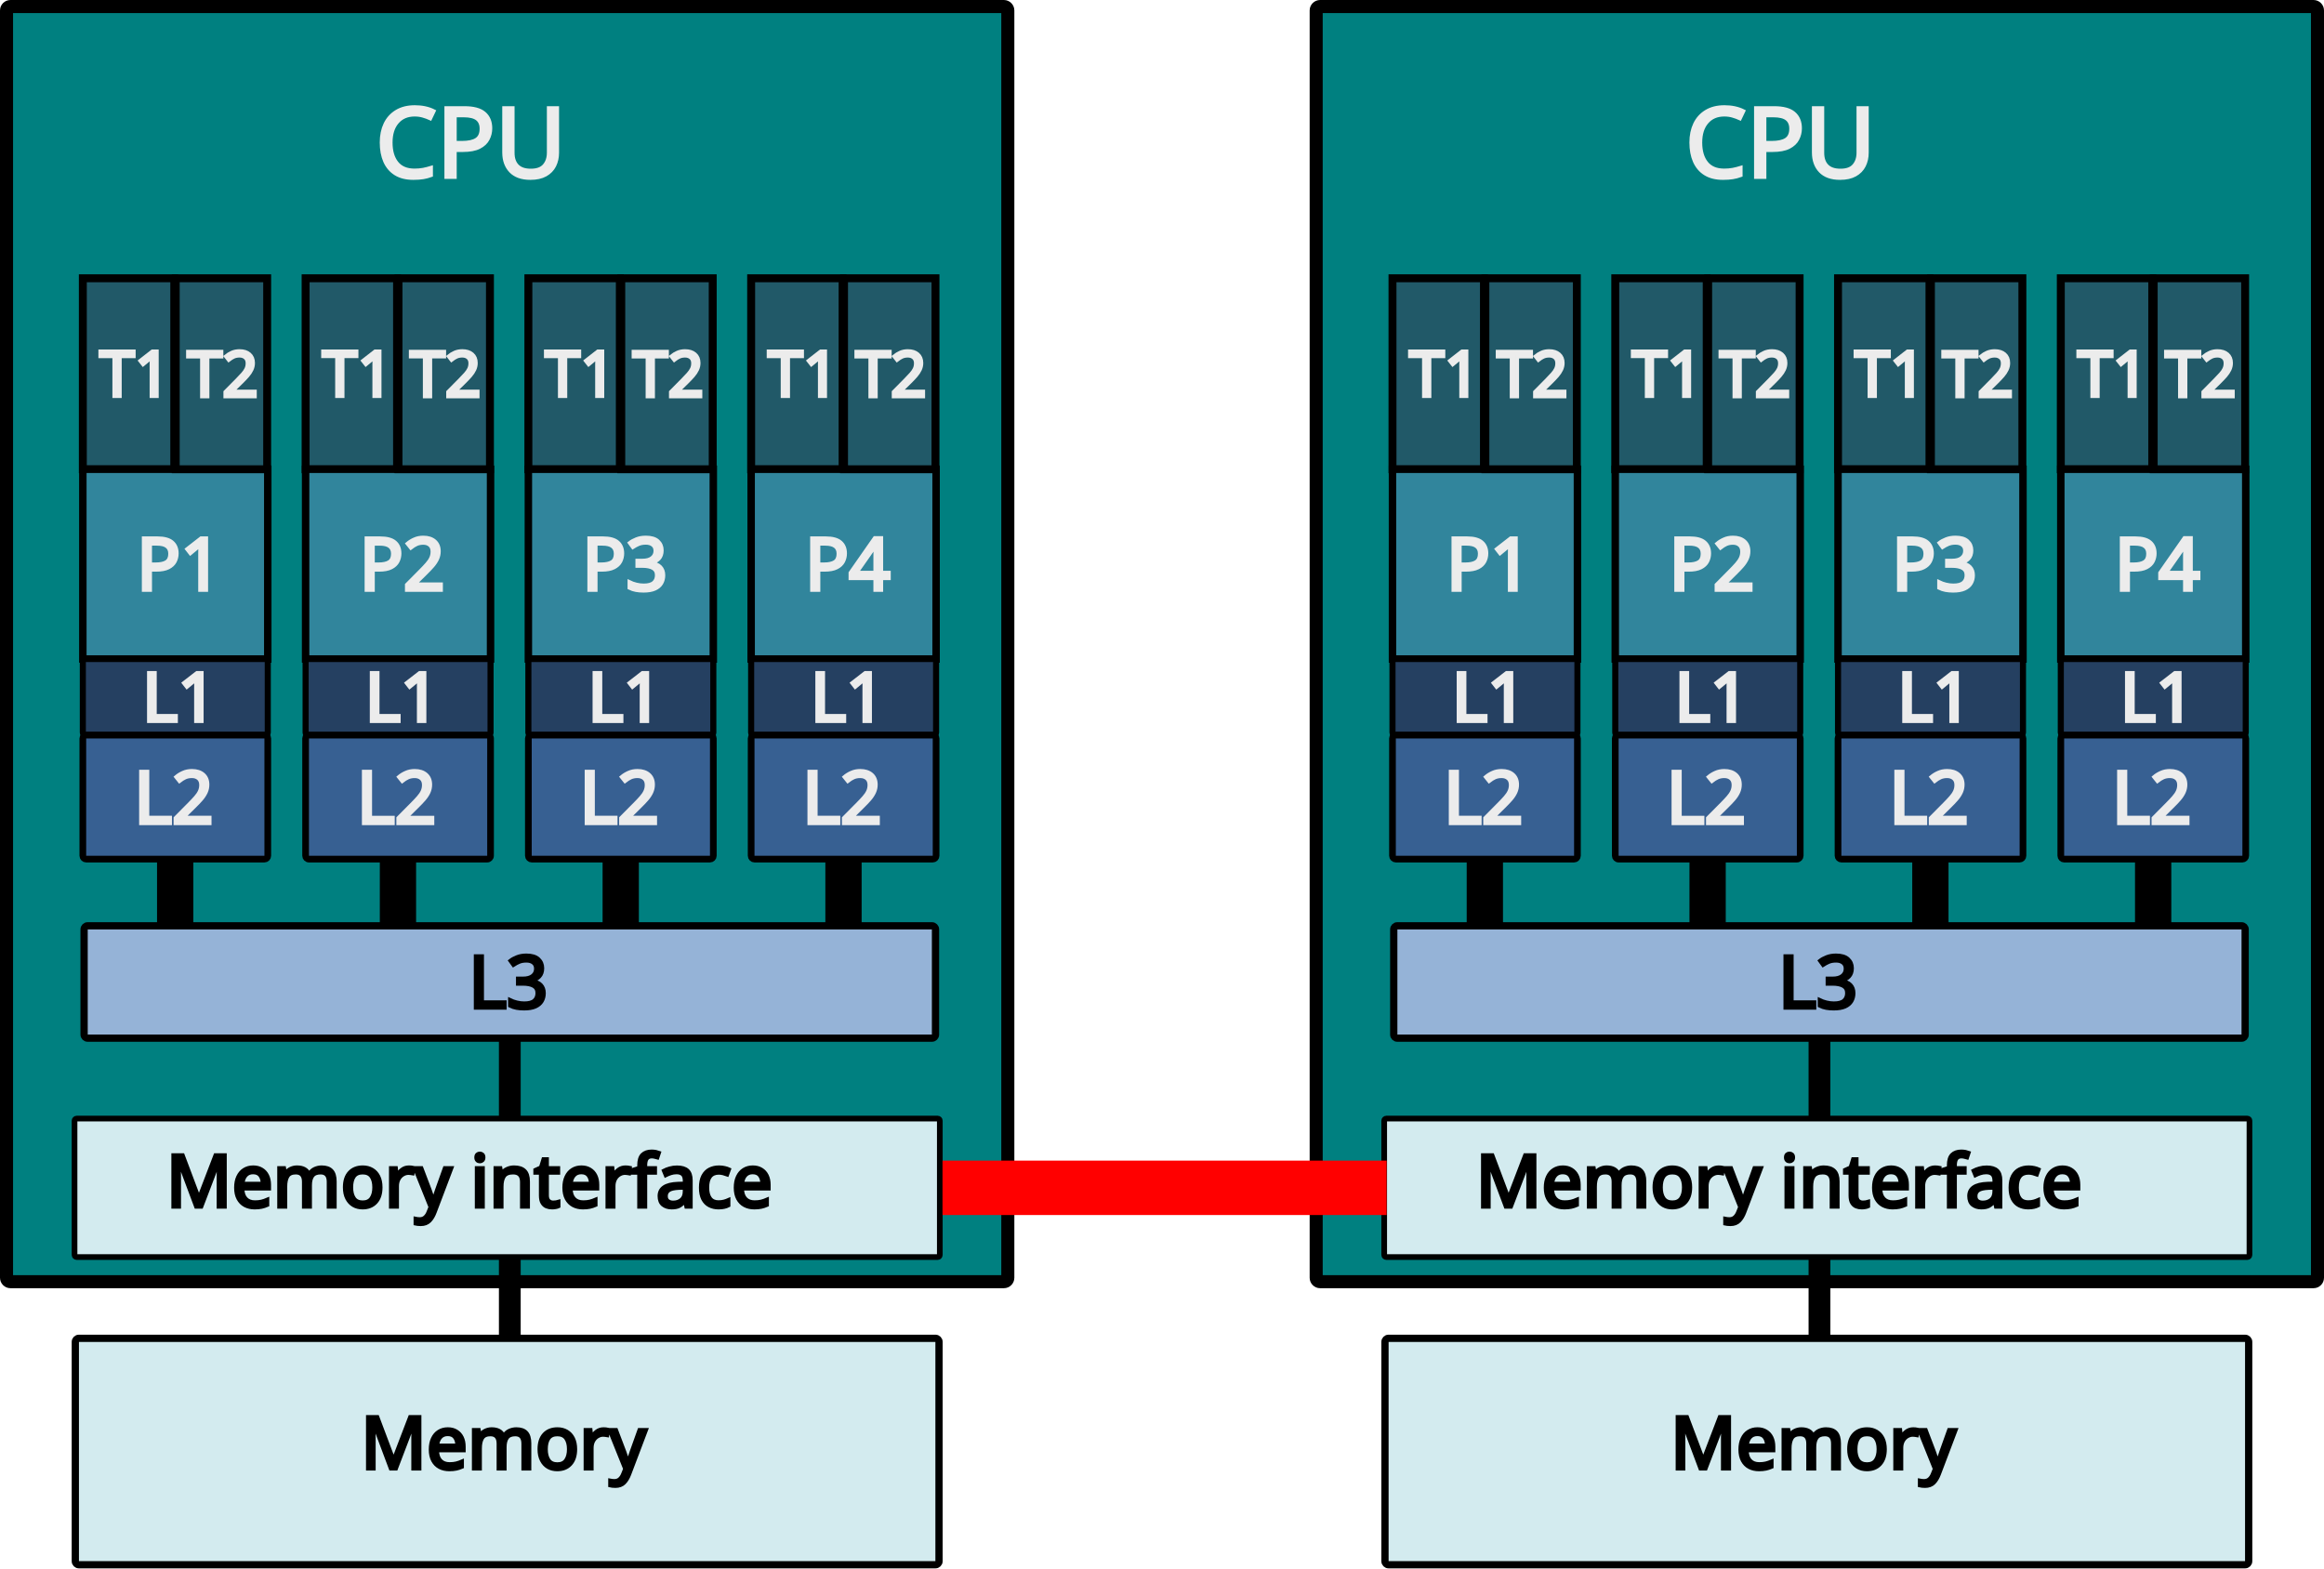
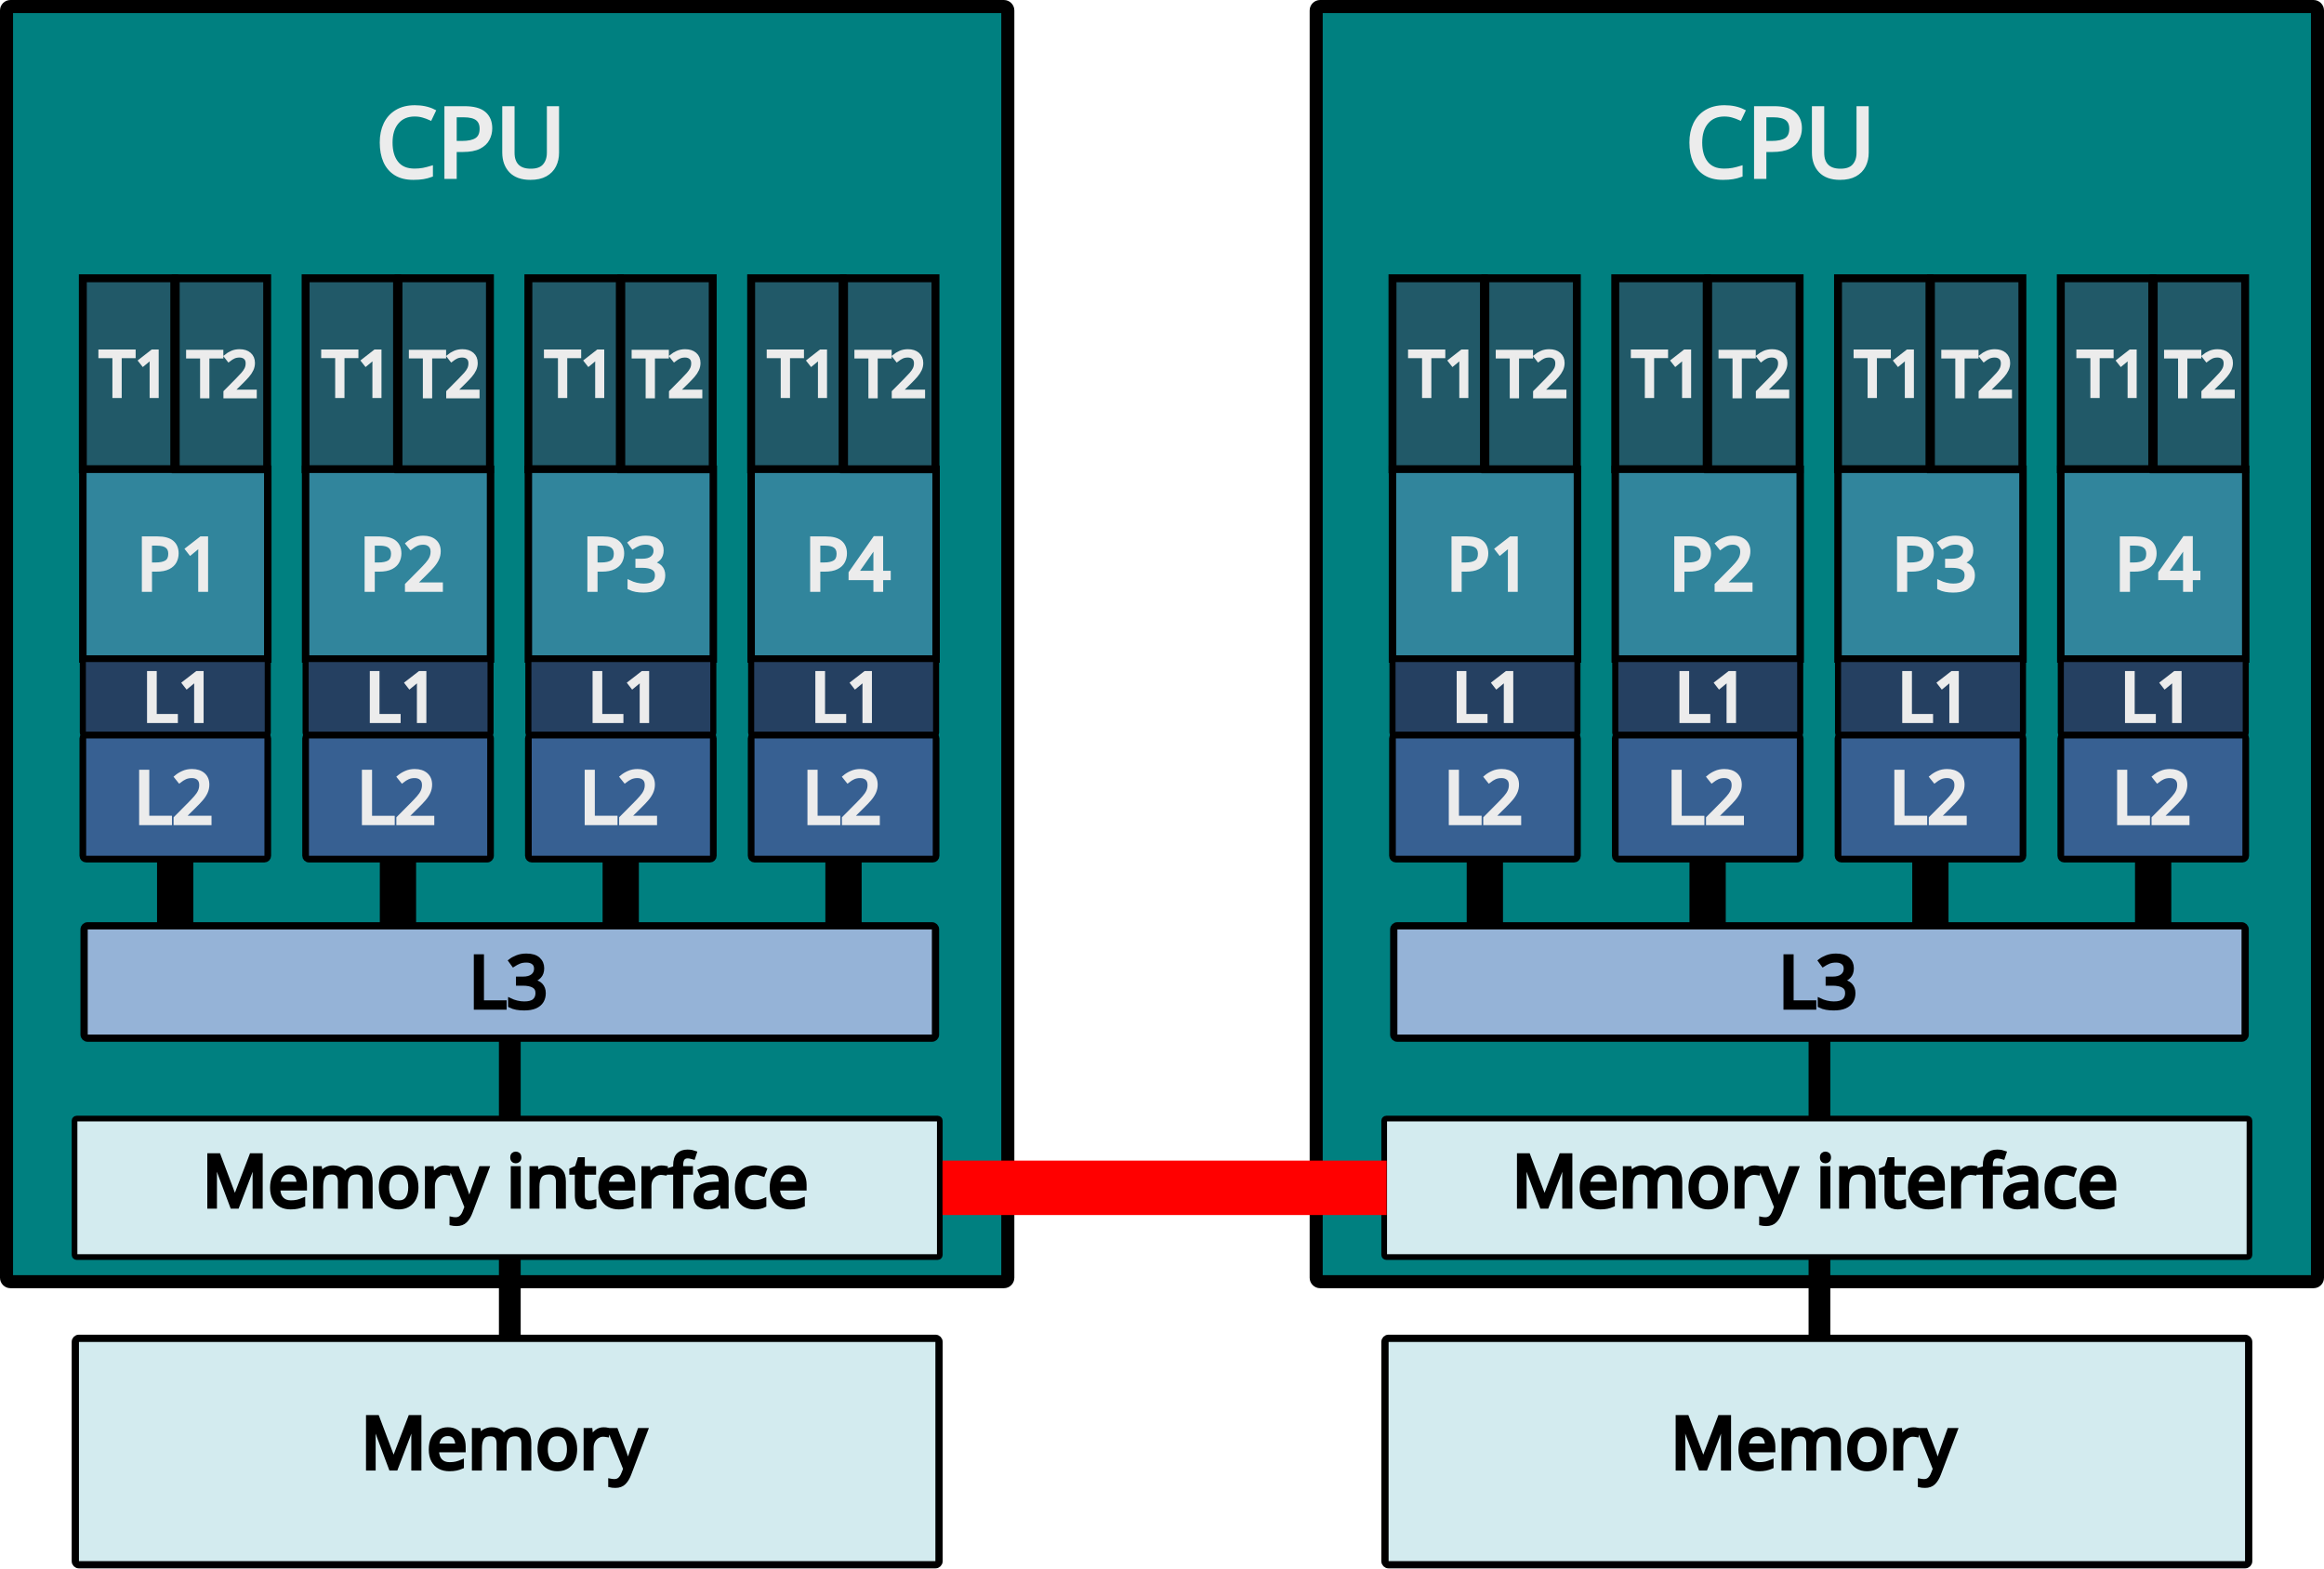
<svg xmlns="http://www.w3.org/2000/svg" version="1.1" id="svg2" width="640.599" height="432.358" viewBox="0 0 640.599 432.358">
  <defs id="defs6" />
  <rect style="opacity:1;fill:#008080;fill-opacity:1;fill-rule:nonzero;stroke:#000000;stroke-width:3.599;stroke-miterlimit:4;stroke-dasharray:none;stroke-opacity:1" id="rect899" width="276" height="351.524" x="1.8" y="1.8" ry="1.083" />
  <rect style="opacity:1;fill:#95b3d7;fill-opacity:1;fill-rule:nonzero;stroke:#000000;stroke-width:2;stroke-miterlimit:3.4;stroke-dasharray:none;stroke-opacity:1" id="rect833" width="234.686" height="30.969" x="23.182" y="255.223" ry="0.968" />
  <rect style="opacity:1;fill:#d3ebef;fill-opacity:1;fill-rule:nonzero;stroke:#000000;stroke-width:2;stroke-miterlimit:3.4;stroke-dasharray:none;stroke-opacity:1" id="rect835" width="238.073" height="62.422" x="20.763" y="368.936" ry="0.968" />
  <g id="g974" transform="translate(241.1004,66.25982)">
    <rect y="10.454" x="-218.268" height="52.651" width="25.208" id="rect817" style="opacity:1;fill:#215968;fill-opacity:1;fill-rule:nonzero;stroke:#000000;stroke-width:2.184;stroke-miterlimit:3.4;stroke-dasharray:none;stroke-opacity:1" />
    <rect y="63.105" x="-218.268" height="52.306" width="50.978" id="rect819" style="opacity:1;fill:#31859c;fill-opacity:1;fill-rule:nonzero;stroke:#000000;stroke-width:2.054;stroke-miterlimit:3.4;stroke-dasharray:none;stroke-opacity:1" />
    <rect ry="0.666" y="115.412" x="-218.268" height="20.973" width="50.978" id="rect821" style="opacity:1;fill:#254061;fill-opacity:1;fill-rule:nonzero;stroke:#000000;stroke-width:1.678;stroke-miterlimit:3.4;stroke-dasharray:none;stroke-opacity:1" />
    <rect style="opacity:1;fill:#215968;fill-opacity:1;fill-rule:nonzero;stroke:#000000;stroke-width:2.184;stroke-miterlimit:3.4;stroke-dasharray:none;stroke-opacity:1" id="rect829" width="25.208" height="52.651" x="-192.663" y="10.454" />
    <rect ry="0.929" y="136.385" x="-218.268" height="34.191" width="50.978" id="rect831" style="opacity:1;fill:#376092;fill-opacity:1;fill-rule:nonzero;stroke:#000000;stroke-width:1.843;stroke-miterlimit:3.4;stroke-dasharray:none;stroke-opacity:1" />
    <text id="text839" y="42.967" x="-213.649" style="font-style:normal;font-variant:normal;font-weight:normal;font-stretch:normal;font-size:17.333px;line-height:1.25;font-family:'Noto Sans';-inkscape-font-specification:'Noto Sans, Normal';font-variant-ligatures:normal;font-variant-caps:normal;font-variant-numeric:normal;font-feature-settings:normal;text-align:start;letter-spacing:0px;word-spacing:0px;writing-mode:lr-tb;text-anchor:start;fill:#ececec;fill-opacity:1;stroke:#ececec" xml:space="preserve">
      <tspan y="42.967" x="-213.649" id="tspan837">T1</tspan>
    </text>
    <text xml:space="preserve" style="font-style:normal;font-variant:normal;font-weight:normal;font-stretch:normal;font-size:17.333px;line-height:1.25;font-family:'Noto Sans';-inkscape-font-specification:'Noto Sans, Normal';font-variant-ligatures:normal;font-variant-caps:normal;font-variant-numeric:normal;font-feature-settings:normal;text-align:start;letter-spacing:0px;word-spacing:0px;writing-mode:lr-tb;text-anchor:start;fill:#ececec;fill-opacity:1;stroke:#ececec" x="-189.475" y="43.056" id="text843">
      <tspan y="43.056" x="-189.475" id="tspan845">T2</tspan>
    </text>
    <text xml:space="preserve" style="font-style:normal;font-variant:normal;font-weight:normal;font-stretch:normal;font-size:20px;line-height:1.25;font-family:'Noto Sans';-inkscape-font-specification:'Noto Sans, Normal';font-variant-ligatures:normal;font-variant-caps:normal;font-variant-numeric:normal;font-feature-settings:normal;text-align:start;letter-spacing:0px;word-spacing:0px;writing-mode:lr-tb;text-anchor:start;fill:#ececec;fill-opacity:1;stroke:#ececec" x="-203.437" y="96.397" id="text920">
      <tspan id="tspan922" x="-203.437" y="96.397">P1</tspan>
    </text>
    <text id="text937" y="132.561" x="-201.884" style="font-style:normal;font-variant:normal;font-weight:normal;font-stretch:normal;font-size:18.667px;line-height:1.25;font-family:'Noto Sans';-inkscape-font-specification:'Noto Sans, Normal';font-variant-ligatures:normal;font-variant-caps:normal;font-variant-numeric:normal;font-feature-settings:normal;text-align:start;letter-spacing:0px;word-spacing:0px;writing-mode:lr-tb;text-anchor:start;fill:#ececec;fill-opacity:1;stroke:#ececec" xml:space="preserve">
      <tspan y="132.561" x="-201.884" id="tspan951">L1</tspan>
    </text>
    <text xml:space="preserve" style="font-style:normal;font-variant:normal;font-weight:normal;font-stretch:normal;font-size:20px;line-height:1.25;font-family:'Noto Sans';-inkscape-font-specification:'Noto Sans, Normal';font-variant-ligatures:normal;font-variant-caps:normal;font-variant-numeric:normal;font-feature-settings:normal;text-align:start;letter-spacing:0px;word-spacing:0px;writing-mode:lr-tb;text-anchor:start;fill:#ececec;fill-opacity:1;stroke:#ececec" x="-204.185" y="160.721" id="text941">
      <tspan y="160.721" x="-204.185" id="tspan953">L2</tspan>
    </text>
  </g>
  <text xml:space="preserve" style="font-style:normal;font-variant:normal;font-weight:normal;font-stretch:normal;font-size:20px;line-height:1.25;font-family:'Noto Sans';-inkscape-font-specification:'Noto Sans, Normal';font-variant-ligatures:normal;font-variant-caps:normal;font-variant-numeric:normal;font-feature-settings:normal;text-align:start;letter-spacing:0px;word-spacing:0px;writing-mode:lr-tb;text-anchor:start;fill:#000000;fill-opacity:1;stroke:#000000" x="129.168" y="277.851" id="text945">
    <tspan id="tspan955" x="129.168" y="277.851">L3</tspan>
  </text>
  <text id="text949" y="404.884" x="99.453" style="font-style:normal;font-variant:normal;font-weight:normal;font-stretch:normal;font-size:20px;line-height:1.25;font-family:'Noto Sans';-inkscape-font-specification:'Noto Sans, Normal';font-variant-ligatures:normal;font-variant-caps:normal;font-variant-numeric:normal;font-feature-settings:normal;text-align:start;letter-spacing:0px;word-spacing:0px;writing-mode:lr-tb;text-anchor:start;fill:#000000;fill-opacity:1;stroke:#000000" xml:space="preserve">
    <tspan id="tspan957" x="99.453" y="404.884">Memory</tspan>
  </text>
  <rect y="76.714" x="84.239" height="52.651" width="25.208" id="rect976" style="opacity:1;fill:#215968;fill-opacity:1;fill-rule:nonzero;stroke:#000000;stroke-width:2.184;stroke-miterlimit:3.4;stroke-dasharray:none;stroke-opacity:1" />
  <rect y="129.365" x="84.239" height="52.306" width="50.978" id="rect978" style="opacity:1;fill:#31859c;fill-opacity:1;fill-rule:nonzero;stroke:#000000;stroke-width:2.054;stroke-miterlimit:3.4;stroke-dasharray:none;stroke-opacity:1" />
  <rect ry="0.666" y="181.672" x="84.239" height="20.973" width="50.978" id="rect980" style="opacity:1;fill:#254061;fill-opacity:1;fill-rule:nonzero;stroke:#000000;stroke-width:1.678;stroke-miterlimit:3.4;stroke-dasharray:none;stroke-opacity:1" />
  <rect style="opacity:1;fill:#215968;fill-opacity:1;fill-rule:nonzero;stroke:#000000;stroke-width:2.184;stroke-miterlimit:3.4;stroke-dasharray:none;stroke-opacity:1" id="rect982" width="25.208" height="52.651" x="109.843" y="76.714" />
  <rect ry="0.929" y="202.644" x="84.239" height="34.191" width="50.978" id="rect984" style="opacity:1;fill:#376092;fill-opacity:1;fill-rule:nonzero;stroke:#000000;stroke-width:1.843;stroke-miterlimit:3.4;stroke-dasharray:none;stroke-opacity:1" />
  <text id="text988" y="109.226" x="88.858" style="font-style:normal;font-variant:normal;font-weight:normal;font-stretch:normal;font-size:17.333px;line-height:1.25;font-family:'Noto Sans';-inkscape-font-specification:'Noto Sans, Normal';font-variant-ligatures:normal;font-variant-caps:normal;font-variant-numeric:normal;font-feature-settings:normal;text-align:start;letter-spacing:0px;word-spacing:0px;writing-mode:lr-tb;text-anchor:start;fill:#ececec;fill-opacity:1;stroke:#ececec" xml:space="preserve">
    <tspan y="109.226" x="88.858" id="tspan986">T1</tspan>
  </text>
  <text xml:space="preserve" style="font-style:normal;font-variant:normal;font-weight:normal;font-stretch:normal;font-size:17.333px;line-height:1.25;font-family:'Noto Sans';-inkscape-font-specification:'Noto Sans, Normal';font-variant-ligatures:normal;font-variant-caps:normal;font-variant-numeric:normal;font-feature-settings:normal;text-align:start;letter-spacing:0px;word-spacing:0px;writing-mode:lr-tb;text-anchor:start;fill:#ececec;fill-opacity:1;stroke:#ececec" x="113.032" y="109.315" id="text992">
    <tspan y="109.315" x="113.032" id="tspan990">T2</tspan>
  </text>
  <text xml:space="preserve" style="font-style:normal;font-variant:normal;font-weight:normal;font-stretch:normal;font-size:20px;line-height:1.25;font-family:'Noto Sans';-inkscape-font-specification:'Noto Sans, Normal';font-variant-ligatures:normal;font-variant-caps:normal;font-variant-numeric:normal;font-feature-settings:normal;text-align:start;letter-spacing:0px;word-spacing:0px;writing-mode:lr-tb;text-anchor:start;fill:#ececec;fill-opacity:1;stroke:#ececec" x="99.069" y="162.657" id="text996">
    <tspan y="162.657" x="99.069" id="tspan1116">P2</tspan>
  </text>
  <text id="text1000" y="198.821" x="100.622" style="font-style:normal;font-variant:normal;font-weight:normal;font-stretch:normal;font-size:18.667px;line-height:1.25;font-family:'Noto Sans';-inkscape-font-specification:'Noto Sans, Normal';font-variant-ligatures:normal;font-variant-caps:normal;font-variant-numeric:normal;font-feature-settings:normal;text-align:start;letter-spacing:0px;word-spacing:0px;writing-mode:lr-tb;text-anchor:start;fill:#ececec;fill-opacity:1;stroke:#ececec" xml:space="preserve">
    <tspan y="198.821" x="100.622" id="tspan998">L1</tspan>
  </text>
  <text xml:space="preserve" style="font-style:normal;font-variant:normal;font-weight:normal;font-stretch:normal;font-size:20px;line-height:1.25;font-family:'Noto Sans';-inkscape-font-specification:'Noto Sans, Normal';font-variant-ligatures:normal;font-variant-caps:normal;font-variant-numeric:normal;font-feature-settings:normal;text-align:start;letter-spacing:0px;word-spacing:0px;writing-mode:lr-tb;text-anchor:start;fill:#ececec;fill-opacity:1;stroke:#ececec" x="98.322" y="226.981" id="text1004">
    <tspan y="226.981" x="98.322" id="tspan1002">L2</tspan>
  </text>
  <text xml:space="preserve" style="font-style:normal;font-variant:normal;font-weight:normal;font-stretch:normal;font-size:26.667px;line-height:1.25;font-family:'Noto Sans';-inkscape-font-specification:'Noto Sans, Normal';font-variant-ligatures:normal;font-variant-caps:normal;font-variant-numeric:normal;font-feature-settings:normal;text-align:center;letter-spacing:0px;word-spacing:0px;writing-mode:lr-tb;text-anchor:middle;fill:#ececec;fill-opacity:1;stroke:#ececec" x="140.19" y="48.821" id="text984">
    <tspan id="tspan987" x="140.19" y="48.821">CPU</tspan>
  </text>
  <g transform="translate(363.9122,66.25982)" id="g1038">
    <rect y="10.454" x="-218.268" height="52.651" width="25.208" id="rect1008" style="opacity:1;fill:#215968;fill-opacity:1;fill-rule:nonzero;stroke:#000000;stroke-width:2.184;stroke-miterlimit:3.4;stroke-dasharray:none;stroke-opacity:1" />
    <rect y="63.105" x="-218.268" height="52.306" width="50.978" id="rect1010" style="opacity:1;fill:#31859c;fill-opacity:1;fill-rule:nonzero;stroke:#000000;stroke-width:2.054;stroke-miterlimit:3.4;stroke-dasharray:none;stroke-opacity:1" />
    <rect ry="0.666" y="115.412" x="-218.268" height="20.973" width="50.978" id="rect1012" style="opacity:1;fill:#254061;fill-opacity:1;fill-rule:nonzero;stroke:#000000;stroke-width:1.678;stroke-miterlimit:3.4;stroke-dasharray:none;stroke-opacity:1" />
    <rect style="opacity:1;fill:#215968;fill-opacity:1;fill-rule:nonzero;stroke:#000000;stroke-width:2.184;stroke-miterlimit:3.4;stroke-dasharray:none;stroke-opacity:1" id="rect1014" width="25.208" height="52.651" x="-192.663" y="10.454" />
    <rect ry="0.929" y="136.385" x="-218.268" height="34.191" width="50.978" id="rect1016" style="opacity:1;fill:#376092;fill-opacity:1;fill-rule:nonzero;stroke:#000000;stroke-width:1.843;stroke-miterlimit:3.4;stroke-dasharray:none;stroke-opacity:1" />
    <text id="text1020" y="42.967" x="-213.649" style="font-style:normal;font-variant:normal;font-weight:normal;font-stretch:normal;font-size:17.333px;line-height:1.25;font-family:'Noto Sans';-inkscape-font-specification:'Noto Sans, Normal';font-variant-ligatures:normal;font-variant-caps:normal;font-variant-numeric:normal;font-feature-settings:normal;text-align:start;letter-spacing:0px;word-spacing:0px;writing-mode:lr-tb;text-anchor:start;fill:#ececec;fill-opacity:1;stroke:#ececec" xml:space="preserve">
      <tspan y="42.967" x="-213.649" id="tspan1018">T1</tspan>
    </text>
    <text xml:space="preserve" style="font-style:normal;font-variant:normal;font-weight:normal;font-stretch:normal;font-size:17.333px;line-height:1.25;font-family:'Noto Sans';-inkscape-font-specification:'Noto Sans, Normal';font-variant-ligatures:normal;font-variant-caps:normal;font-variant-numeric:normal;font-feature-settings:normal;text-align:start;letter-spacing:0px;word-spacing:0px;writing-mode:lr-tb;text-anchor:start;fill:#ececec;fill-opacity:1;stroke:#ececec" x="-189.475" y="43.056" id="text1024">
      <tspan y="43.056" x="-189.475" id="tspan1022">T2</tspan>
    </text>
    <text xml:space="preserve" style="font-style:normal;font-variant:normal;font-weight:normal;font-stretch:normal;font-size:20px;line-height:1.25;font-family:'Noto Sans';-inkscape-font-specification:'Noto Sans, Normal';font-variant-ligatures:normal;font-variant-caps:normal;font-variant-numeric:normal;font-feature-settings:normal;text-align:start;letter-spacing:0px;word-spacing:0px;writing-mode:lr-tb;text-anchor:start;fill:#ececec;fill-opacity:1;stroke:#ececec" x="-203.437" y="96.397" id="text1028">
      <tspan id="tspan1118" x="-203.437" y="96.397">P3</tspan>
    </text>
    <text id="text1032" y="132.561" x="-201.884" style="font-style:normal;font-variant:normal;font-weight:normal;font-stretch:normal;font-size:18.667px;line-height:1.25;font-family:'Noto Sans';-inkscape-font-specification:'Noto Sans, Normal';font-variant-ligatures:normal;font-variant-caps:normal;font-variant-numeric:normal;font-feature-settings:normal;text-align:start;letter-spacing:0px;word-spacing:0px;writing-mode:lr-tb;text-anchor:start;fill:#ececec;fill-opacity:1;stroke:#ececec" xml:space="preserve">
      <tspan y="132.561" x="-201.884" id="tspan1030">L1</tspan>
    </text>
    <text xml:space="preserve" style="font-style:normal;font-variant:normal;font-weight:normal;font-stretch:normal;font-size:20px;line-height:1.25;font-family:'Noto Sans';-inkscape-font-specification:'Noto Sans, Normal';font-variant-ligatures:normal;font-variant-caps:normal;font-variant-numeric:normal;font-feature-settings:normal;text-align:start;letter-spacing:0px;word-spacing:0px;writing-mode:lr-tb;text-anchor:start;fill:#ececec;fill-opacity:1;stroke:#ececec" x="-204.185" y="160.721" id="text1036">
      <tspan y="160.721" x="-204.185" id="tspan1034">L2</tspan>
    </text>
  </g>
  <g id="g1070" transform="translate(425.3182,66.25982)">
    <rect style="opacity:1;fill:#215968;fill-opacity:1;fill-rule:nonzero;stroke:#000000;stroke-width:2.184;stroke-miterlimit:3.4;stroke-dasharray:none;stroke-opacity:1" id="rect1040" width="25.208" height="52.651" x="-218.268" y="10.454" />
    <rect style="opacity:1;fill:#31859c;fill-opacity:1;fill-rule:nonzero;stroke:#000000;stroke-width:2.054;stroke-miterlimit:3.4;stroke-dasharray:none;stroke-opacity:1" id="rect1042" width="50.978" height="52.306" x="-218.268" y="63.105" />
    <rect style="opacity:1;fill:#254061;fill-opacity:1;fill-rule:nonzero;stroke:#000000;stroke-width:1.678;stroke-miterlimit:3.4;stroke-dasharray:none;stroke-opacity:1" id="rect1044" width="50.978" height="20.973" x="-218.268" y="115.412" ry="0.666" />
    <rect y="10.454" x="-192.663" height="52.651" width="25.208" id="rect1046" style="opacity:1;fill:#215968;fill-opacity:1;fill-rule:nonzero;stroke:#000000;stroke-width:2.184;stroke-miterlimit:3.4;stroke-dasharray:none;stroke-opacity:1" />
    <rect style="opacity:1;fill:#376092;fill-opacity:1;fill-rule:nonzero;stroke:#000000;stroke-width:1.843;stroke-miterlimit:3.4;stroke-dasharray:none;stroke-opacity:1" id="rect1048" width="50.978" height="34.191" x="-218.268" y="136.385" ry="0.929" />
    <text xml:space="preserve" style="font-style:normal;font-variant:normal;font-weight:normal;font-stretch:normal;font-size:17.333px;line-height:1.25;font-family:'Noto Sans';-inkscape-font-specification:'Noto Sans, Normal';font-variant-ligatures:normal;font-variant-caps:normal;font-variant-numeric:normal;font-feature-settings:normal;text-align:start;letter-spacing:0px;word-spacing:0px;writing-mode:lr-tb;text-anchor:start;fill:#ececec;fill-opacity:1;stroke:#ececec" x="-213.649" y="42.967" id="text1052">
      <tspan id="tspan1050" x="-213.649" y="42.967">T1</tspan>
    </text>
    <text id="text1056" y="43.056" x="-189.475" style="font-style:normal;font-variant:normal;font-weight:normal;font-stretch:normal;font-size:17.333px;line-height:1.25;font-family:'Noto Sans';-inkscape-font-specification:'Noto Sans, Normal';font-variant-ligatures:normal;font-variant-caps:normal;font-variant-numeric:normal;font-feature-settings:normal;text-align:start;letter-spacing:0px;word-spacing:0px;writing-mode:lr-tb;text-anchor:start;fill:#ececec;fill-opacity:1;stroke:#ececec" xml:space="preserve">
      <tspan id="tspan1054" x="-189.475" y="43.056">T2</tspan>
    </text>
    <text id="text1060" y="96.397" x="-203.437" style="font-style:normal;font-variant:normal;font-weight:normal;font-stretch:normal;font-size:20px;line-height:1.25;font-family:'Noto Sans';-inkscape-font-specification:'Noto Sans, Normal';font-variant-ligatures:normal;font-variant-caps:normal;font-variant-numeric:normal;font-feature-settings:normal;text-align:start;letter-spacing:0px;word-spacing:0px;writing-mode:lr-tb;text-anchor:start;fill:#ececec;fill-opacity:1;stroke:#ececec" xml:space="preserve">
      <tspan id="tspan1120" x="-203.437" y="96.397">P4</tspan>
    </text>
    <text xml:space="preserve" style="font-style:normal;font-variant:normal;font-weight:normal;font-stretch:normal;font-size:18.667px;line-height:1.25;font-family:'Noto Sans';-inkscape-font-specification:'Noto Sans, Normal';font-variant-ligatures:normal;font-variant-caps:normal;font-variant-numeric:normal;font-feature-settings:normal;text-align:start;letter-spacing:0px;word-spacing:0px;writing-mode:lr-tb;text-anchor:start;fill:#ececec;fill-opacity:1;stroke:#ececec" x="-201.884" y="132.561" id="text1064">
      <tspan id="tspan1062" x="-201.884" y="132.561">L1</tspan>
    </text>
    <text id="text1068" y="160.721" x="-204.185" style="font-style:normal;font-variant:normal;font-weight:normal;font-stretch:normal;font-size:20px;line-height:1.25;font-family:'Noto Sans';-inkscape-font-specification:'Noto Sans, Normal';font-variant-ligatures:normal;font-variant-caps:normal;font-variant-numeric:normal;font-feature-settings:normal;text-align:start;letter-spacing:0px;word-spacing:0px;writing-mode:lr-tb;text-anchor:start;fill:#ececec;fill-opacity:1;stroke:#ececec" xml:space="preserve">
      <tspan id="tspan1066" x="-204.185" y="160.721">L2</tspan>
    </text>
  </g>
  <path style="fill:#000000;stroke:#000000;stroke-width:10;stroke-linecap:butt;stroke-linejoin:miter;stroke-miterlimit:4;stroke-dasharray:none;stroke-opacity:1" d="m 48.289,237.319 v 17.42" id="path1072" />
  <path id="path1074" d="m 109.695,237.319 v 17.42" style="fill:#000000;stroke:#000000;stroke-width:10;stroke-linecap:butt;stroke-linejoin:miter;stroke-miterlimit:4;stroke-dasharray:none;stroke-opacity:1" />
  <path style="fill:#000000;stroke:#000000;stroke-width:10;stroke-linecap:butt;stroke-linejoin:miter;stroke-miterlimit:4;stroke-dasharray:none;stroke-opacity:1" d="m 171.101,237.319 v 17.42" id="path1076" />
  <path id="path1078" d="m 232.507,237.319 v 17.42" style="fill:#000000;stroke:#000000;stroke-width:10;stroke-linecap:butt;stroke-linejoin:miter;stroke-miterlimit:4;stroke-dasharray:none;stroke-opacity:1" />
  <path style="fill:#000000;stroke:#000000;stroke-width:6;stroke-linecap:butt;stroke-linejoin:miter;stroke-miterlimit:4;stroke-dasharray:none;stroke-opacity:1" d="m 140.525,286.675 v 22.743" id="path1114" />
  <rect ry="0.592" y="308.363" x="20.546" height="38.178" width="238.508" id="rect889" style="opacity:1;fill:#d3ebef;fill-opacity:1;fill-rule:nonzero;stroke:#000000;stroke-width:1.566;stroke-miterlimit:3.4;stroke-dasharray:none;stroke-opacity:1" />
-   <text xml:space="preserve" style="font-style:normal;font-variant:normal;font-weight:normal;font-stretch:normal;font-size:20px;line-height:1.25;font-family:'Noto Sans';-inkscape-font-specification:'Noto Sans, Normal';font-variant-ligatures:normal;font-variant-caps:normal;font-variant-numeric:normal;font-feature-settings:normal;text-align:start;letter-spacing:0px;word-spacing:0px;writing-mode:lr-tb;text-anchor:start;fill:#000000;fill-opacity:1;stroke:#000000" x="45.802" y="332.7" id="text893">
-     <tspan id="tspan895" x="45.802" y="332.7">Memory interface</tspan>
+   <text xml:space="preserve" style="font-style:normal;font-variant:normal;font-weight:normal;font-stretch:normal;font-size:20px;line-height:1.25;font-family:'Noto Sans';-inkscape-font-specification:'Noto Sans, Normal';font-variant-ligatures:normal;font-variant-caps:normal;font-variant-numeric:normal;font-feature-settings:normal;text-align:start;letter-spacing:0px;word-spacing:0px;writing-mode:lr-tb;text-anchor:start;fill:#000000;fill-opacity:1;stroke:#000000" x="55.708" y="332.7" id="text893">
+     <tspan id="tspan895" x="55.708" y="332.7">Memory interface</tspan>
  </text>
  <path id="path897" d="m 140.525,346.675 v 22.743" style="fill:#000000;stroke:#000000;stroke-width:6;stroke-linecap:butt;stroke-linejoin:miter;stroke-miterlimit:4;stroke-dasharray:none;stroke-opacity:1" />
  <rect ry="1.083" y="1.8" x="362.8" height="351.524" width="276" id="rect1087" style="opacity:1;fill:#008080;fill-opacity:1;fill-rule:nonzero;stroke:#000000;stroke-width:3.599;stroke-miterlimit:4;stroke-dasharray:none;stroke-opacity:1" />
  <rect ry="0.968" y="255.223" x="384.182" height="30.969" width="234.686" id="rect1089" style="opacity:1;fill:#95b3d7;fill-opacity:1;fill-rule:nonzero;stroke:#000000;stroke-width:2;stroke-miterlimit:3.4;stroke-dasharray:none;stroke-opacity:1" />
  <rect ry="0.968" y="368.936" x="381.763" height="62.422" width="238.073" id="rect1091" style="opacity:1;fill:#d3ebef;fill-opacity:1;fill-rule:nonzero;stroke:#000000;stroke-width:2;stroke-miterlimit:3.4;stroke-dasharray:none;stroke-opacity:1" />
  <g transform="translate(602.1004,66.25982)" id="g1123">
    <rect style="opacity:1;fill:#215968;fill-opacity:1;fill-rule:nonzero;stroke:#000000;stroke-width:2.184;stroke-miterlimit:3.4;stroke-dasharray:none;stroke-opacity:1" id="rect1093" width="25.208" height="52.651" x="-218.268" y="10.454" />
    <rect style="opacity:1;fill:#31859c;fill-opacity:1;fill-rule:nonzero;stroke:#000000;stroke-width:2.054;stroke-miterlimit:3.4;stroke-dasharray:none;stroke-opacity:1" id="rect1095" width="50.978" height="52.306" x="-218.268" y="63.105" />
    <rect style="opacity:1;fill:#254061;fill-opacity:1;fill-rule:nonzero;stroke:#000000;stroke-width:1.678;stroke-miterlimit:3.4;stroke-dasharray:none;stroke-opacity:1" id="rect1097" width="50.978" height="20.973" x="-218.268" y="115.412" ry="0.666" />
    <rect y="10.454" x="-192.663" height="52.651" width="25.208" id="rect1099" style="opacity:1;fill:#215968;fill-opacity:1;fill-rule:nonzero;stroke:#000000;stroke-width:2.184;stroke-miterlimit:3.4;stroke-dasharray:none;stroke-opacity:1" />
    <rect style="opacity:1;fill:#376092;fill-opacity:1;fill-rule:nonzero;stroke:#000000;stroke-width:1.843;stroke-miterlimit:3.4;stroke-dasharray:none;stroke-opacity:1" id="rect1101" width="50.978" height="34.191" x="-218.268" y="136.385" ry="0.929" />
    <text xml:space="preserve" style="font-style:normal;font-variant:normal;font-weight:normal;font-stretch:normal;font-size:17.333px;line-height:1.25;font-family:'Noto Sans';-inkscape-font-specification:'Noto Sans, Normal';font-variant-ligatures:normal;font-variant-caps:normal;font-variant-numeric:normal;font-feature-settings:normal;text-align:start;letter-spacing:0px;word-spacing:0px;writing-mode:lr-tb;text-anchor:start;fill:#ececec;fill-opacity:1;stroke:#ececec" x="-213.649" y="42.967" id="text1105">
      <tspan id="tspan1103" x="-213.649" y="42.967">T1</tspan>
    </text>
    <text id="text1109" y="43.056" x="-189.475" style="font-style:normal;font-variant:normal;font-weight:normal;font-stretch:normal;font-size:17.333px;line-height:1.25;font-family:'Noto Sans';-inkscape-font-specification:'Noto Sans, Normal';font-variant-ligatures:normal;font-variant-caps:normal;font-variant-numeric:normal;font-feature-settings:normal;text-align:start;letter-spacing:0px;word-spacing:0px;writing-mode:lr-tb;text-anchor:start;fill:#ececec;fill-opacity:1;stroke:#ececec" xml:space="preserve">
      <tspan id="tspan1107" x="-189.475" y="43.056">T2</tspan>
    </text>
    <text id="text1113" y="96.397" x="-203.437" style="font-style:normal;font-variant:normal;font-weight:normal;font-stretch:normal;font-size:20px;line-height:1.25;font-family:'Noto Sans';-inkscape-font-specification:'Noto Sans, Normal';font-variant-ligatures:normal;font-variant-caps:normal;font-variant-numeric:normal;font-feature-settings:normal;text-align:start;letter-spacing:0px;word-spacing:0px;writing-mode:lr-tb;text-anchor:start;fill:#ececec;fill-opacity:1;stroke:#ececec" xml:space="preserve">
      <tspan y="96.397" x="-203.437" id="tspan1111">P1</tspan>
    </text>
    <text xml:space="preserve" style="font-style:normal;font-variant:normal;font-weight:normal;font-stretch:normal;font-size:18.667px;line-height:1.25;font-family:'Noto Sans';-inkscape-font-specification:'Noto Sans, Normal';font-variant-ligatures:normal;font-variant-caps:normal;font-variant-numeric:normal;font-feature-settings:normal;text-align:start;letter-spacing:0px;word-spacing:0px;writing-mode:lr-tb;text-anchor:start;fill:#ececec;fill-opacity:1;stroke:#ececec" x="-201.884" y="132.561" id="text1117">
      <tspan id="tspan1115" x="-201.884" y="132.561">L1</tspan>
    </text>
    <text id="text1121" y="160.721" x="-204.185" style="font-style:normal;font-variant:normal;font-weight:normal;font-stretch:normal;font-size:20px;line-height:1.25;font-family:'Noto Sans';-inkscape-font-specification:'Noto Sans, Normal';font-variant-ligatures:normal;font-variant-caps:normal;font-variant-numeric:normal;font-feature-settings:normal;text-align:start;letter-spacing:0px;word-spacing:0px;writing-mode:lr-tb;text-anchor:start;fill:#ececec;fill-opacity:1;stroke:#ececec" xml:space="preserve">
      <tspan id="tspan1119" x="-204.185" y="160.721">L2</tspan>
    </text>
  </g>
  <text id="text1127" y="277.851" x="490.168" style="font-style:normal;font-variant:normal;font-weight:normal;font-stretch:normal;font-size:20px;line-height:1.25;font-family:'Noto Sans';-inkscape-font-specification:'Noto Sans, Normal';font-variant-ligatures:normal;font-variant-caps:normal;font-variant-numeric:normal;font-feature-settings:normal;text-align:start;letter-spacing:0px;word-spacing:0px;writing-mode:lr-tb;text-anchor:start;fill:#000000;fill-opacity:1;stroke:#000000" xml:space="preserve">
    <tspan y="277.851" x="490.168" id="tspan1125">L3</tspan>
  </text>
  <text xml:space="preserve" style="font-style:normal;font-variant:normal;font-weight:normal;font-stretch:normal;font-size:20px;line-height:1.25;font-family:'Noto Sans';-inkscape-font-specification:'Noto Sans, Normal';font-variant-ligatures:normal;font-variant-caps:normal;font-variant-numeric:normal;font-feature-settings:normal;text-align:start;letter-spacing:0px;word-spacing:0px;writing-mode:lr-tb;text-anchor:start;fill:#000000;fill-opacity:1;stroke:#000000" x="460.453" y="404.884" id="text1131">
    <tspan y="404.884" x="460.453" id="tspan1129">Memory</tspan>
  </text>
  <rect style="opacity:1;fill:#215968;fill-opacity:1;fill-rule:nonzero;stroke:#000000;stroke-width:2.184;stroke-miterlimit:3.4;stroke-dasharray:none;stroke-opacity:1" id="rect1133" width="25.208" height="52.651" x="445.239" y="76.714" />
  <rect style="opacity:1;fill:#31859c;fill-opacity:1;fill-rule:nonzero;stroke:#000000;stroke-width:2.054;stroke-miterlimit:3.4;stroke-dasharray:none;stroke-opacity:1" id="rect1135" width="50.978" height="52.306" x="445.239" y="129.365" />
  <rect style="opacity:1;fill:#254061;fill-opacity:1;fill-rule:nonzero;stroke:#000000;stroke-width:1.678;stroke-miterlimit:3.4;stroke-dasharray:none;stroke-opacity:1" id="rect1137" width="50.978" height="20.973" x="445.239" y="181.672" ry="0.666" />
  <rect y="76.714" x="470.843" height="52.651" width="25.208" id="rect1139" style="opacity:1;fill:#215968;fill-opacity:1;fill-rule:nonzero;stroke:#000000;stroke-width:2.184;stroke-miterlimit:3.4;stroke-dasharray:none;stroke-opacity:1" />
  <rect style="opacity:1;fill:#376092;fill-opacity:1;fill-rule:nonzero;stroke:#000000;stroke-width:1.843;stroke-miterlimit:3.4;stroke-dasharray:none;stroke-opacity:1" id="rect1141" width="50.978" height="34.191" x="445.239" y="202.644" ry="0.929" />
  <text xml:space="preserve" style="font-style:normal;font-variant:normal;font-weight:normal;font-stretch:normal;font-size:17.333px;line-height:1.25;font-family:'Noto Sans';-inkscape-font-specification:'Noto Sans, Normal';font-variant-ligatures:normal;font-variant-caps:normal;font-variant-numeric:normal;font-feature-settings:normal;text-align:start;letter-spacing:0px;word-spacing:0px;writing-mode:lr-tb;text-anchor:start;fill:#ececec;fill-opacity:1;stroke:#ececec" x="449.858" y="109.226" id="text1145">
    <tspan id="tspan1143" x="449.858" y="109.226">T1</tspan>
  </text>
  <text id="text1149" y="109.315" x="474.032" style="font-style:normal;font-variant:normal;font-weight:normal;font-stretch:normal;font-size:17.333px;line-height:1.25;font-family:'Noto Sans';-inkscape-font-specification:'Noto Sans, Normal';font-variant-ligatures:normal;font-variant-caps:normal;font-variant-numeric:normal;font-feature-settings:normal;text-align:start;letter-spacing:0px;word-spacing:0px;writing-mode:lr-tb;text-anchor:start;fill:#ececec;fill-opacity:1;stroke:#ececec" xml:space="preserve">
    <tspan id="tspan1147" x="474.032" y="109.315">T2</tspan>
  </text>
  <text id="text1153" y="162.657" x="460.069" style="font-style:normal;font-variant:normal;font-weight:normal;font-stretch:normal;font-size:20px;line-height:1.25;font-family:'Noto Sans';-inkscape-font-specification:'Noto Sans, Normal';font-variant-ligatures:normal;font-variant-caps:normal;font-variant-numeric:normal;font-feature-settings:normal;text-align:start;letter-spacing:0px;word-spacing:0px;writing-mode:lr-tb;text-anchor:start;fill:#ececec;fill-opacity:1;stroke:#ececec" xml:space="preserve">
    <tspan id="tspan1151" x="460.069" y="162.657">P2</tspan>
  </text>
  <text xml:space="preserve" style="font-style:normal;font-variant:normal;font-weight:normal;font-stretch:normal;font-size:18.667px;line-height:1.25;font-family:'Noto Sans';-inkscape-font-specification:'Noto Sans, Normal';font-variant-ligatures:normal;font-variant-caps:normal;font-variant-numeric:normal;font-feature-settings:normal;text-align:start;letter-spacing:0px;word-spacing:0px;writing-mode:lr-tb;text-anchor:start;fill:#ececec;fill-opacity:1;stroke:#ececec" x="461.622" y="198.821" id="text1157">
    <tspan id="tspan1155" x="461.622" y="198.821">L1</tspan>
  </text>
  <text id="text1161" y="226.981" x="459.322" style="font-style:normal;font-variant:normal;font-weight:normal;font-stretch:normal;font-size:20px;line-height:1.25;font-family:'Noto Sans';-inkscape-font-specification:'Noto Sans, Normal';font-variant-ligatures:normal;font-variant-caps:normal;font-variant-numeric:normal;font-feature-settings:normal;text-align:start;letter-spacing:0px;word-spacing:0px;writing-mode:lr-tb;text-anchor:start;fill:#ececec;fill-opacity:1;stroke:#ececec" xml:space="preserve">
    <tspan id="tspan1159" x="459.322" y="226.981">L2</tspan>
  </text>
  <text id="text1165" y="48.821" x="501.19" style="font-style:normal;font-variant:normal;font-weight:normal;font-stretch:normal;font-size:26.667px;line-height:1.25;font-family:'Noto Sans';-inkscape-font-specification:'Noto Sans, Normal';font-variant-ligatures:normal;font-variant-caps:normal;font-variant-numeric:normal;font-feature-settings:normal;text-align:center;letter-spacing:0px;word-spacing:0px;writing-mode:lr-tb;text-anchor:middle;fill:#ececec;fill-opacity:1;stroke:#ececec" xml:space="preserve">
    <tspan y="48.821" x="501.19" id="tspan1163">CPU</tspan>
  </text>
  <g id="g1197" transform="translate(724.9122,66.25982)">
    <rect style="opacity:1;fill:#215968;fill-opacity:1;fill-rule:nonzero;stroke:#000000;stroke-width:2.184;stroke-miterlimit:3.4;stroke-dasharray:none;stroke-opacity:1" id="rect1167" width="25.208" height="52.651" x="-218.268" y="10.454" />
    <rect style="opacity:1;fill:#31859c;fill-opacity:1;fill-rule:nonzero;stroke:#000000;stroke-width:2.054;stroke-miterlimit:3.4;stroke-dasharray:none;stroke-opacity:1" id="rect1169" width="50.978" height="52.306" x="-218.268" y="63.105" />
    <rect style="opacity:1;fill:#254061;fill-opacity:1;fill-rule:nonzero;stroke:#000000;stroke-width:1.678;stroke-miterlimit:3.4;stroke-dasharray:none;stroke-opacity:1" id="rect1171" width="50.978" height="20.973" x="-218.268" y="115.412" ry="0.666" />
    <rect y="10.454" x="-192.663" height="52.651" width="25.208" id="rect1173" style="opacity:1;fill:#215968;fill-opacity:1;fill-rule:nonzero;stroke:#000000;stroke-width:2.184;stroke-miterlimit:3.4;stroke-dasharray:none;stroke-opacity:1" />
    <rect style="opacity:1;fill:#376092;fill-opacity:1;fill-rule:nonzero;stroke:#000000;stroke-width:1.843;stroke-miterlimit:3.4;stroke-dasharray:none;stroke-opacity:1" id="rect1175" width="50.978" height="34.191" x="-218.268" y="136.385" ry="0.929" />
    <text xml:space="preserve" style="font-style:normal;font-variant:normal;font-weight:normal;font-stretch:normal;font-size:17.333px;line-height:1.25;font-family:'Noto Sans';-inkscape-font-specification:'Noto Sans, Normal';font-variant-ligatures:normal;font-variant-caps:normal;font-variant-numeric:normal;font-feature-settings:normal;text-align:start;letter-spacing:0px;word-spacing:0px;writing-mode:lr-tb;text-anchor:start;fill:#ececec;fill-opacity:1;stroke:#ececec" x="-213.649" y="42.967" id="text1179">
      <tspan id="tspan1177" x="-213.649" y="42.967">T1</tspan>
    </text>
    <text id="text1183" y="43.056" x="-189.475" style="font-style:normal;font-variant:normal;font-weight:normal;font-stretch:normal;font-size:17.333px;line-height:1.25;font-family:'Noto Sans';-inkscape-font-specification:'Noto Sans, Normal';font-variant-ligatures:normal;font-variant-caps:normal;font-variant-numeric:normal;font-feature-settings:normal;text-align:start;letter-spacing:0px;word-spacing:0px;writing-mode:lr-tb;text-anchor:start;fill:#ececec;fill-opacity:1;stroke:#ececec" xml:space="preserve">
      <tspan id="tspan1181" x="-189.475" y="43.056">T2</tspan>
    </text>
    <text id="text1187" y="96.397" x="-203.437" style="font-style:normal;font-variant:normal;font-weight:normal;font-stretch:normal;font-size:20px;line-height:1.25;font-family:'Noto Sans';-inkscape-font-specification:'Noto Sans, Normal';font-variant-ligatures:normal;font-variant-caps:normal;font-variant-numeric:normal;font-feature-settings:normal;text-align:start;letter-spacing:0px;word-spacing:0px;writing-mode:lr-tb;text-anchor:start;fill:#ececec;fill-opacity:1;stroke:#ececec" xml:space="preserve">
      <tspan y="96.397" x="-203.437" id="tspan1185">P3</tspan>
    </text>
    <text xml:space="preserve" style="font-style:normal;font-variant:normal;font-weight:normal;font-stretch:normal;font-size:18.667px;line-height:1.25;font-family:'Noto Sans';-inkscape-font-specification:'Noto Sans, Normal';font-variant-ligatures:normal;font-variant-caps:normal;font-variant-numeric:normal;font-feature-settings:normal;text-align:start;letter-spacing:0px;word-spacing:0px;writing-mode:lr-tb;text-anchor:start;fill:#ececec;fill-opacity:1;stroke:#ececec" x="-201.884" y="132.561" id="text1191">
      <tspan id="tspan1189" x="-201.884" y="132.561">L1</tspan>
    </text>
    <text id="text1195" y="160.721" x="-204.185" style="font-style:normal;font-variant:normal;font-weight:normal;font-stretch:normal;font-size:20px;line-height:1.25;font-family:'Noto Sans';-inkscape-font-specification:'Noto Sans, Normal';font-variant-ligatures:normal;font-variant-caps:normal;font-variant-numeric:normal;font-feature-settings:normal;text-align:start;letter-spacing:0px;word-spacing:0px;writing-mode:lr-tb;text-anchor:start;fill:#ececec;fill-opacity:1;stroke:#ececec" xml:space="preserve">
      <tspan id="tspan1193" x="-204.185" y="160.721">L2</tspan>
    </text>
  </g>
  <g transform="translate(786.3182,66.25982)" id="g1229">
    <rect y="10.454" x="-218.268" height="52.651" width="25.208" id="rect1199" style="opacity:1;fill:#215968;fill-opacity:1;fill-rule:nonzero;stroke:#000000;stroke-width:2.184;stroke-miterlimit:3.4;stroke-dasharray:none;stroke-opacity:1" />
    <rect y="63.105" x="-218.268" height="52.306" width="50.978" id="rect1201" style="opacity:1;fill:#31859c;fill-opacity:1;fill-rule:nonzero;stroke:#000000;stroke-width:2.054;stroke-miterlimit:3.4;stroke-dasharray:none;stroke-opacity:1" />
    <rect ry="0.666" y="115.412" x="-218.268" height="20.973" width="50.978" id="rect1203" style="opacity:1;fill:#254061;fill-opacity:1;fill-rule:nonzero;stroke:#000000;stroke-width:1.678;stroke-miterlimit:3.4;stroke-dasharray:none;stroke-opacity:1" />
    <rect style="opacity:1;fill:#215968;fill-opacity:1;fill-rule:nonzero;stroke:#000000;stroke-width:2.184;stroke-miterlimit:3.4;stroke-dasharray:none;stroke-opacity:1" id="rect1205" width="25.208" height="52.651" x="-192.663" y="10.454" />
    <rect ry="0.929" y="136.385" x="-218.268" height="34.191" width="50.978" id="rect1207" style="opacity:1;fill:#376092;fill-opacity:1;fill-rule:nonzero;stroke:#000000;stroke-width:1.843;stroke-miterlimit:3.4;stroke-dasharray:none;stroke-opacity:1" />
    <text id="text1211" y="42.967" x="-213.649" style="font-style:normal;font-variant:normal;font-weight:normal;font-stretch:normal;font-size:17.333px;line-height:1.25;font-family:'Noto Sans';-inkscape-font-specification:'Noto Sans, Normal';font-variant-ligatures:normal;font-variant-caps:normal;font-variant-numeric:normal;font-feature-settings:normal;text-align:start;letter-spacing:0px;word-spacing:0px;writing-mode:lr-tb;text-anchor:start;fill:#ececec;fill-opacity:1;stroke:#ececec" xml:space="preserve">
      <tspan y="42.967" x="-213.649" id="tspan1209">T1</tspan>
    </text>
    <text xml:space="preserve" style="font-style:normal;font-variant:normal;font-weight:normal;font-stretch:normal;font-size:17.333px;line-height:1.25;font-family:'Noto Sans';-inkscape-font-specification:'Noto Sans, Normal';font-variant-ligatures:normal;font-variant-caps:normal;font-variant-numeric:normal;font-feature-settings:normal;text-align:start;letter-spacing:0px;word-spacing:0px;writing-mode:lr-tb;text-anchor:start;fill:#ececec;fill-opacity:1;stroke:#ececec" x="-189.475" y="43.056" id="text1215">
      <tspan y="43.056" x="-189.475" id="tspan1213">T2</tspan>
    </text>
    <text xml:space="preserve" style="font-style:normal;font-variant:normal;font-weight:normal;font-stretch:normal;font-size:20px;line-height:1.25;font-family:'Noto Sans';-inkscape-font-specification:'Noto Sans, Normal';font-variant-ligatures:normal;font-variant-caps:normal;font-variant-numeric:normal;font-feature-settings:normal;text-align:start;letter-spacing:0px;word-spacing:0px;writing-mode:lr-tb;text-anchor:start;fill:#ececec;fill-opacity:1;stroke:#ececec" x="-203.437" y="96.397" id="text1219">
      <tspan y="96.397" x="-203.437" id="tspan1217">P4</tspan>
    </text>
    <text id="text1223" y="132.561" x="-201.884" style="font-style:normal;font-variant:normal;font-weight:normal;font-stretch:normal;font-size:18.667px;line-height:1.25;font-family:'Noto Sans';-inkscape-font-specification:'Noto Sans, Normal';font-variant-ligatures:normal;font-variant-caps:normal;font-variant-numeric:normal;font-feature-settings:normal;text-align:start;letter-spacing:0px;word-spacing:0px;writing-mode:lr-tb;text-anchor:start;fill:#ececec;fill-opacity:1;stroke:#ececec" xml:space="preserve">
      <tspan y="132.561" x="-201.884" id="tspan1221">L1</tspan>
    </text>
    <text xml:space="preserve" style="font-style:normal;font-variant:normal;font-weight:normal;font-stretch:normal;font-size:20px;line-height:1.25;font-family:'Noto Sans';-inkscape-font-specification:'Noto Sans, Normal';font-variant-ligatures:normal;font-variant-caps:normal;font-variant-numeric:normal;font-feature-settings:normal;text-align:start;letter-spacing:0px;word-spacing:0px;writing-mode:lr-tb;text-anchor:start;fill:#ececec;fill-opacity:1;stroke:#ececec" x="-204.185" y="160.721" id="text1227">
      <tspan y="160.721" x="-204.185" id="tspan1225">L2</tspan>
    </text>
  </g>
  <path id="path1231" d="m 409.289,237.319 v 17.42" style="fill:#000000;stroke:#000000;stroke-width:10;stroke-linecap:butt;stroke-linejoin:miter;stroke-miterlimit:4;stroke-dasharray:none;stroke-opacity:1" />
  <path style="fill:#000000;stroke:#000000;stroke-width:10;stroke-linecap:butt;stroke-linejoin:miter;stroke-miterlimit:4;stroke-dasharray:none;stroke-opacity:1" d="m 470.695,237.319 v 17.42" id="path1233" />
  <path id="path1235" d="m 532.101,237.319 v 17.42" style="fill:#000000;stroke:#000000;stroke-width:10;stroke-linecap:butt;stroke-linejoin:miter;stroke-miterlimit:4;stroke-dasharray:none;stroke-opacity:1" />
  <path style="fill:#000000;stroke:#000000;stroke-width:10;stroke-linecap:butt;stroke-linejoin:miter;stroke-miterlimit:4;stroke-dasharray:none;stroke-opacity:1" d="m 593.507,237.319 v 17.42" id="path1237" />
  <path id="path1239" d="m 501.525,286.675 v 22.743" style="fill:#000000;stroke:#000000;stroke-width:6;stroke-linecap:butt;stroke-linejoin:miter;stroke-miterlimit:4;stroke-dasharray:none;stroke-opacity:1" />
  <rect style="opacity:1;fill:#d3ebef;fill-opacity:1;fill-rule:nonzero;stroke:#000000;stroke-width:1.566;stroke-miterlimit:3.4;stroke-dasharray:none;stroke-opacity:1" id="rect1241" width="238.508" height="38.178" x="381.546" y="308.363" ry="0.592" />
-   <text id="text1245" y="332.7" x="406.802" style="font-style:normal;font-variant:normal;font-weight:normal;font-stretch:normal;font-size:20px;line-height:1.25;font-family:'Noto Sans';-inkscape-font-specification:'Noto Sans, Normal';font-variant-ligatures:normal;font-variant-caps:normal;font-variant-numeric:normal;font-feature-settings:normal;text-align:start;letter-spacing:0px;word-spacing:0px;writing-mode:lr-tb;text-anchor:start;fill:#000000;fill-opacity:1;stroke:#000000" xml:space="preserve">
-     <tspan y="332.7" x="406.802" id="tspan1243">Memory interface</tspan>
+   <text id="text1245" y="332.7" x="416.708" style="font-style:normal;font-variant:normal;font-weight:normal;font-stretch:normal;font-size:20px;line-height:1.25;font-family:'Noto Sans';-inkscape-font-specification:'Noto Sans, Normal';font-variant-ligatures:normal;font-variant-caps:normal;font-variant-numeric:normal;font-feature-settings:normal;text-align:start;letter-spacing:0px;word-spacing:0px;writing-mode:lr-tb;text-anchor:start;fill:#000000;fill-opacity:1;stroke:#000000" xml:space="preserve">
+     <tspan y="332.7" x="416.708" id="tspan1243">Memory interface</tspan>
  </text>
  <path style="fill:#000000;stroke:#000000;stroke-width:6;stroke-linecap:butt;stroke-linejoin:miter;stroke-miterlimit:4;stroke-dasharray:none;stroke-opacity:1" d="m 501.525,346.675 v 22.743" id="path1247" />
  <path style="fill:#ff0000;stroke:#ff0000;stroke-width:15;stroke-linecap:butt;stroke-linejoin:miter;stroke-miterlimit:4;stroke-dasharray:none;stroke-opacity:1" d="m 382.217,327.451 h -122.42" id="path1249" />
</svg>
